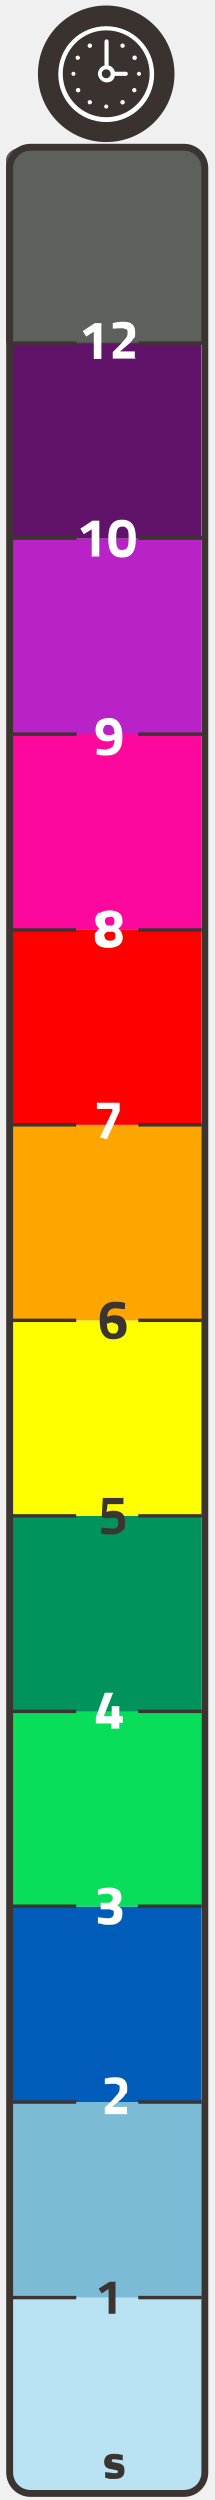
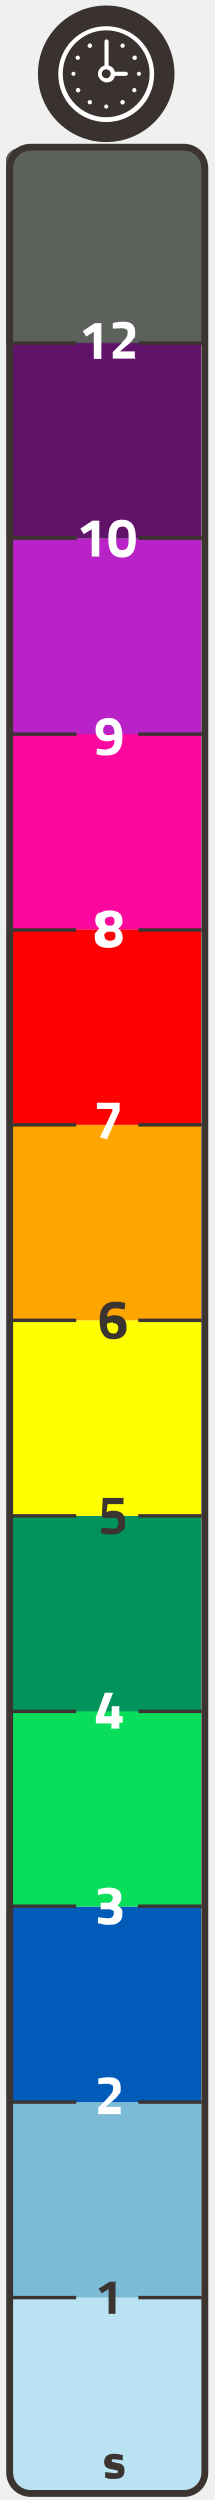
<svg xmlns="http://www.w3.org/2000/svg" version="1.1" id="Livello_1" x="0px" y="0px" width="62.3px" height="725px" viewBox="0 0 62.3 725" style="enable-background:new 0 0 62.3 725;" xml:space="preserve">
  <style type="text/css">
	.st0{fill:#B9E3F3;}
	.st1{fill:#7BBBD6;}
	.st2{fill:#005CB8;}
	.st3{fill:#09DE5B;}
	.st4{fill:#00945C;}
	.st5{fill:#FFFF00;}
	.st6{fill:#5C615C;stroke:#3C3430;stroke-width:0.2;stroke-miterlimit:9.8;}
	.st7{fill:#FFA500;}
	.st8{fill:#FF0000;}
	.st9{fill:#FD089F;}
	.st10{fill:#B922C7;}
	.st11{fill:#611269;}
	.st12{fill:#39322E;}
	.st13{fill:none;}
	.st14{enable-background:new    ;}
	.st15{fill:#3C3430;}
	.st16{fill:none;stroke:#3C3430;stroke-miterlimit:9.8;}
	.st17{fill:#FFFFFF;}
	.st18{fill:none;stroke:#3C3430;stroke-width:2;stroke-miterlimit:9.8;}
</style>
  <g>
    <path class="st0" d="M2.1,666.3h56.3v50.8c0,3.3-3.7,6-8.2,6H10.7c-4.9,0-8.8-2.8-8.8-6.4v-50.5h0.2L2.1,666.3z" />
    <rect x="2" y="609.6" class="st1" width="56.3" height="56.7" />
    <rect x="2" y="552.9" class="st2" width="56.3" height="56.7" />
    <rect x="2" y="496.2" class="st3" width="56.3" height="56.7" />
    <rect x="2" y="439.6" class="st4" width="56.3" height="56.7" />
    <rect x="2" y="382.9" class="st5" width="56.3" height="56.7" />
    <path class="st6" d="M6.9,42.7h45.7c3.2,0,5.8,1.9,5.8,4.2v52.6H1.9V46.4c0-2,2.2-3.6,5.1-3.6l0,0L6.9,42.7z" />
    <rect x="2" y="326.2" class="st7" width="56.3" height="56.7" />
    <rect x="2" y="269.5" class="st8" width="56.3" height="56.7" />
    <rect x="2" y="212.8" class="st9" width="56.3" height="56.7" />
    <rect x="2" y="156.2" class="st10" width="56.3" height="56.7" />
    <rect x="2" y="99.5" class="st11" width="56.3" height="56.7" />
  </g>
  <circle class="st12" cx="30.8" cy="21.4" r="19.8" />
  <rect x="8.8" y="679.6" class="st13" width="15.4" height="11.8" />
  <g class="st14">
    <g class="st14">
      <path class="st15" d="M35.8,713.5c-1.2-0.1-2-0.3-2.4-0.3s-0.7,0-0.9,0c0,0-0.1,0.3-0.1,0.4c0,0.1,0,0.3,0.3,0.4    c0.1,0,0.7,0.1,1.4,0.3c0.7,0,1.3,0.4,1.6,0.7c0.3,0.3,0.4,0.9,0.4,1.6c0,1.6-1,2.3-2.9,2.3c-1.9,0-1.4,0-2.3-0.3h-0.4v-1.7    c1.2,0.1,2,0.3,2.4,0.3c0.4,0,0.7,0,1,0c0.1,0,0.3-0.3,0.3-0.4c0-0.1,0-0.3-0.3-0.4c-0.1,0-0.6-0.1-1.4-0.3    c-0.9-0.1-1.3-0.3-1.7-0.6c-0.4-0.3-0.6-0.9-0.6-1.6c0-0.7,0.3-1.3,0.7-1.7c0.6-0.4,1.2-0.6,2-0.6c0.9,0,1.3,0,2.3,0.3h0.4v1.7    L35.8,713.5z" />
    </g>
  </g>
  <line class="st16" x1="3.8" y1="99.5" x2="22.2" y2="99.5" />
  <g class="st14">
    <g class="st14">
      <path class="st17" d="M29.4,93.6v10.5h-2.2v-7.9L25,97.6l-1-1.6l3.5-2.3h2L29.4,93.6z" />
      <path class="st17" d="M39.5,104h-6.8v-1.9l2.3-2.3c0.7-0.9,1.3-1.4,1.6-1.9c0.3-0.4,0.4-0.9,0.4-1.4c0-0.6,0-0.9-0.4-1    s-0.6-0.3-1.2-0.3c-0.7,0-1.4,0-2.3,0.1h-0.4v-1.6c1-0.3,2.2-0.4,3.2-0.4c2.2,0,3.3,1,3.3,3c0,2-0.1,1.4-0.6,2    c-0.3,0.6-1,1.3-1.9,2l-1.9,1.6h4.3v1.9L39.5,104z" />
    </g>
  </g>
  <path class="st18" d="M8.9,42.7h44.4c3.4,0,6.1,2.7,6.1,6.1V717c0,3.4-2.7,6.1-6.1,6.1H8.9c-3.4,0-6.1-2.7-6.1-6.1V48.8  C2.8,45.4,5.5,42.7,8.9,42.7z" />
  <g id="Clock_1_x40_2x.png">
    <path class="st17" d="M22.9,16.2c-0.3-0.2-0.7,0-0.9,0.2s0,0.7,0.2,0.9s0.7,0,0.9-0.2S23.1,16.4,22.9,16.2z M25.7,12.7   c-0.3,0.2-0.4,0.6-0.2,0.9s0.6,0.4,0.9,0.2s0.4-0.6,0.2-0.9S26,12.5,25.7,12.7z M26.4,29.1c-0.3-0.2-0.7,0-0.9,0.2   c-0.2,0.3,0,0.7,0.2,0.9s0.7,0,0.9-0.2C26.8,29.7,26.6,29.3,26.4,29.1z M35.2,13.8c0.3,0.2,0.7,0,0.9-0.2c0.2-0.3,0-0.7-0.2-0.9   c-0.3-0.2-0.7,0-0.9,0.2C34.8,13.2,35,13.6,35.2,13.8z M21.3,20.8c-0.3,0-0.6,0.3-0.6,0.6S21,22,21.3,22s0.6-0.3,0.6-0.6   S21.6,20.8,21.3,20.8z M22.3,25.6c-0.3,0.2-0.4,0.6-0.2,0.9s0.6,0.4,0.9,0.2s0.4-0.6,0.2-0.9S22.6,25.4,22.3,25.6z M39.3,25.6   c-0.3-0.2-0.7,0-0.9,0.2s0,0.7,0.2,0.9c0.3,0.2,0.7,0,0.9-0.2S39.5,25.8,39.3,25.6z M40.3,20.8c-0.3,0-0.6,0.3-0.6,0.6   S40,22,40.3,22s0.6-0.3,0.6-0.6S40.6,20.8,40.3,20.8z M30.8,7.6c-7.7,0-13.9,6.2-13.9,13.9s6.2,13.9,13.9,13.9s13.9-6.2,13.9-13.9   S38.5,7.6,30.8,7.6z M30.8,34c-7,0-12.6-5.7-12.6-12.6S23.8,8.8,30.8,8.8s12.6,5.7,12.6,12.6S37.7,34,30.8,34   C30.8,34,30.8,34,30.8,34z M38.7,16.2c-0.3,0.2-0.4,0.6-0.2,0.9s0.6,0.4,0.9,0.2s0.4-0.6,0.2-0.9S39,16,38.7,16.2z M30.8,30.3   c-0.3,0-0.6,0.3-0.6,0.6s0.3,0.6,0.6,0.6s0.6-0.3,0.6-0.6S31.1,30.3,30.8,30.3z M36.5,20.8h-3.2c-0.2-0.9-0.9-1.6-1.8-1.8v-7   c0-0.3-0.3-0.6-0.6-0.6s-0.6,0.3-0.6,0.6v7c-1.1,0.3-1.9,1.3-1.9,2.4s1.1,2.5,2.5,2.5s2.2-0.8,2.4-1.9h3.2c0.3,0,0.6-0.3,0.6-0.6   S36.8,20.8,36.5,20.8L36.5,20.8z M30.8,22.7c-0.7,0-1.3-0.6-1.3-1.3s0.6-1.3,1.3-1.3s1.3,0.6,1.3,1.3S31.5,22.7,30.8,22.7z    M35.2,29.1c-0.3,0.2-0.4,0.6-0.2,0.9s0.6,0.4,0.9,0.2s0.4-0.6,0.2-0.9S35.5,28.9,35.2,29.1z" />
  </g>
  <line class="st16" x1="40.2" y1="99.5" x2="58.6" y2="99.5" />
  <line class="st16" x1="3.7" y1="156" x2="22.2" y2="156" />
  <line class="st16" x1="40.1" y1="156" x2="58.6" y2="156" />
  <line class="st16" x1="3.7" y1="212.9" x2="22.2" y2="212.9" />
  <g class="st14">
    <g class="st14">
      <path class="st17" d="M31,217.2c1.4,0,2.2-0.9,2.2-2.6h-0.3c-0.7,0.3-1.3,0.4-1.7,0.4c-1.2,0-2-0.3-2.6-0.9    c-0.6-0.6-0.9-1.4-0.9-2.4s0.3-2,1-2.6c0.7-0.6,1.7-0.9,2.9-0.9c1.2,0,2.2,0.4,2.9,1.4c0.7,0.9,1,2.3,1,4.2s-0.4,3.2-1.2,4    c-0.7,0.9-1.9,1.3-3.3,1.3c-1.4,0-1.7,0-2.6-0.3H28l0.1-1.7c1,0.1,2,0.3,2.9,0.3L31,217.2z M31.3,213.2c0.4,0,1,0,1.6-0.3h0.3    c0-1.9-0.6-2.7-1.7-2.7s-0.9,0-1.2,0.4c-0.3,0.4-0.4,0.7-0.4,1.2c0,1,0.6,1.4,1.6,1.4L31.3,213.2z" />
    </g>
  </g>
  <line class="st16" x1="40.1" y1="212.9" x2="58.6" y2="212.9" />
  <line class="st16" x1="3.7" y1="156" x2="22.2" y2="156" />
  <line class="st16" x1="40.1" y1="156" x2="58.6" y2="156" />
  <line class="st16" x1="3.7" y1="269.7" x2="22.1" y2="269.7" />
  <g class="st14">
    <g class="st14">
      <path class="st17" d="M29.1,264.7c0.7-0.4,1.6-0.7,2.7-0.7c1.2,0,2,0.3,2.7,0.7c0.7,0.6,1,1.2,1,2.2s0,1-0.3,1.4    c-0.1,0.3-0.4,0.6-0.9,1c0.4,0.4,0.9,0.7,1,1.2c0.1,0.4,0.3,0.9,0.3,1.4c0,1-0.4,1.7-1.2,2.3c-0.7,0.4-1.7,0.7-2.9,0.7    c-2.6,0-4-1-4-2.9s0-1.2,0.3-1.6c0.3-0.4,0.6-0.7,1-1.2c-0.4-0.3-0.7-0.7-0.9-1c-0.1-0.3-0.3-0.9-0.3-1.3c0-0.9,0.3-1.6,1-2.2    L29.1,264.7z M30.3,271.4c0,0.9,0.6,1.4,1.6,1.4c1,0,1.6-0.4,1.6-1.4s-0.3-1-0.9-1.2h-1.4c-0.6,0.3-1,0.6-1,1.2H30.3z M32,265.9    c-0.4,0-0.9,0-1.2,0.3c-0.3,0.1-0.4,0.6-0.4,1s0.3,0.9,0.7,1.2h1.4c0.6-0.3,0.7-0.7,0.7-1.3c0-0.9-0.4-1.3-1.4-1.3L32,265.9z" />
    </g>
  </g>
  <line class="st16" x1="40.1" y1="269.7" x2="58.5" y2="269.7" />
  <line class="st16" x1="3.7" y1="666.3" x2="22.1" y2="666.3" />
  <g class="st14">
    <path class="st15" d="M33.5,661.5v9.5h-2v-7.2l-2,1.3l-0.9-1.4l3.2-2h1.9L33.5,661.5z" />
  </g>
  <line class="st16" x1="40.1" y1="666.3" x2="58.5" y2="666.3" />
  <line class="st16" x1="3.7" y1="609.6" x2="22.1" y2="609.6" />
  <g class="st14">
    <g class="st14">
-       <path class="st17" d="M37.2,613.1h-6.8v-1.9l2.3-2.3c0.7-0.9,1.3-1.4,1.6-1.9c0.3-0.4,0.4-0.9,0.4-1.4c0-0.6,0-0.9-0.4-1    c-0.4-0.1-0.6-0.3-1.2-0.3c-0.7,0-1.4,0-2.3,0.1h-0.4v-1.6c1-0.3,2.2-0.4,3.2-0.4c2.2,0,3.3,1,3.3,3c0,2-0.1,1.4-0.6,2    c-0.3,0.6-1,1.3-1.9,2l-1.9,1.6h4.3v1.9L37.2,613.1z" />
+       <path class="st17" d="M35.3,613.1h-6.8v-1.9l2.3-2.3c0.7-0.9,1.3-1.4,1.6-1.9c0.3-0.4,0.4-0.9,0.4-1.4c0-0.6,0-0.9-0.4-1    s-0.6-0.3-1.2-0.3c-0.7,0-1.4,0-2.3,0.1h-0.4v-1.6c1-0.3,2.2-0.4,3.2-0.4c2.2,0,3.3,1,3.3,3c0,2-0.1,1.4-0.6,2    c-0.3,0.6-1,1.3-1.9,2l-1.9,1.6H35v1.9L35.3,613.1z" />
    </g>
  </g>
  <line class="st16" x1="40.1" y1="609.6" x2="58.5" y2="609.6" />
  <line class="st16" x1="3.6" y1="552.8" x2="22.1" y2="552.8" />
  <g class="st14">
    <g class="st14">
      <path class="st17" d="M28.4,548c1-0.4,2-0.6,3.3-0.6c1.3,0,2,0.3,2.6,0.7c0.6,0.4,0.9,1.2,0.9,2.2s-0.4,1.7-1.2,2.3    c0.6,0.3,0.9,0.6,1.2,0.9c0.3,0.3,0.3,0.7,0.3,1.4c0,1.2-0.3,2-0.9,2.4c-0.6,0.6-1.4,0.9-2.7,0.9s-1.9,0-2.9-0.4h-0.6V556    c1.2,0.1,2.2,0.3,3,0.3s1.6-0.4,1.6-1.4c0-1,0-0.7-0.4-0.9s-0.6-0.3-1.2-0.3h-2.2v-1.9h2.2c0.3,0,0.7-0.1,0.9-0.4    c0.3-0.3,0.4-0.6,0.4-1c0-0.7-0.6-1.2-1.6-1.2c-1,0-1.4,0-2.3,0.3h-0.4C28.4,549.6,28.4,548,28.4,548z" />
    </g>
  </g>
  <line class="st16" x1="40" y1="552.8" x2="58.5" y2="552.8" />
  <line class="st16" x1="3.7" y1="496.3" x2="22.1" y2="496.3" />
  <g class="st14">
    <g class="st14">
      <path class="st17" d="M32.3,501.5v-1.7h-4.5V498l2.6-7.1h2.4l-2.7,6.8h2.3v-2.9h2.2v2.9h1v1.9h-1v1.7h-2.2L32.3,501.5z" />
    </g>
  </g>
  <line class="st16" x1="40.1" y1="496.3" x2="58.5" y2="496.3" />
  <line class="st16" x1="3.7" y1="439.6" x2="22.1" y2="439.6" />
  <g class="st14">
    <path class="st15" d="M35.8,434.3v1.9h-4.6l-0.3,2.3c0.7-0.3,1.3-0.4,1.9-0.4c2.3,0,3.5,1,3.5,3.2s-0.3,2.2-0.9,2.7s-1.4,1-2.6,1   c-1.2,0-1,0-1.6,0c-0.6,0-1.2-0.1-1.4-0.3h-0.6l0.3-1.7c1.3,0.1,2.3,0.3,3.2,0.3c0.9,0,0.9,0,1.2-0.4c0.3-0.3,0.4-0.7,0.4-1.2   c0-0.4,0-0.9-0.3-1.2c-0.3-0.3-0.6-0.3-1-0.3c-0.7,0-1.3,0-1.9,0.1h-0.3l-1.3-0.3l0.3-5.6h6.3L35.8,434.3z" />
  </g>
  <line class="st16" x1="40.1" y1="439.6" x2="58.5" y2="439.6" />
  <line class="st16" x1="3.7" y1="382.9" x2="22.1" y2="382.9" />
  <g class="st14">
    <path class="st15" d="M36.1,379.7c-1-0.1-2-0.3-2.7-0.3c-1.4,0-2.3,0.9-2.3,2.4h0.3c0.7-0.3,1.3-0.4,1.7-0.4c1.2,0,2.2,0.3,2.7,0.9   c0.6,0.6,0.9,1.4,0.9,2.6s-0.3,2-1,2.6c-0.7,0.6-1.7,0.9-2.9,0.9c-1.2,0-2.3-0.4-2.9-1.4c-0.7-0.9-1-2.3-1-4.2s0.4-3.2,1.2-4   c0.7-0.9,1.9-1.3,3.2-1.3c1.3,0,1.7,0,2.6,0.3h0.4l-0.1,1.7L36.1,379.7z M32.9,383.5c-0.4,0-1,0-1.6,0.3H31c0,1.9,0.6,2.9,1.7,2.9   c1.2,0,0.9,0,1.2-0.4c0.3-0.4,0.4-0.7,0.4-1.2c0-1-0.6-1.4-1.6-1.4L32.9,383.5z" />
  </g>
  <line class="st16" x1="40.1" y1="382.9" x2="58.5" y2="382.9" />
  <line class="st16" x1="3.7" y1="326.2" x2="22.1" y2="326.2" />
  <g class="st14">
    <g class="st14">
      <path class="st17" d="M28.1,321.8v-2h6.6v2.4l-3.7,8.2l-2-0.6l3.6-7.6v-0.6h-4.5L28.1,321.8z" />
    </g>
  </g>
  <line class="st16" x1="40.1" y1="326.2" x2="58.5" y2="326.2" />
  <g class="st14">
    <g class="st14">
      <path class="st17" d="M28.8,150.9v10.5h-2.2v-7.9l-2.3,1.4l-1-1.6l3.5-2.3h2L28.8,150.9z" />
      <path class="st17" d="M32.4,152c0.7-0.9,1.7-1.3,3-1.3s2.3,0.4,3,1.3c0.7,0.9,1,2.3,1,4.2s-0.3,3.3-1,4.2c-0.7,0.9-1.7,1.3-3,1.3    s-2.3-0.4-3-1.3c-0.7-0.9-1-2.2-1-4.2S31.7,152.9,32.4,152z M37.3,156.1c0-1.3,0-2.2-0.4-2.7s-0.7-0.7-1.4-0.7    c-0.7,0-1.2,0.3-1.4,0.7c-0.3,0.6-0.4,1.4-0.4,2.7s0,2.2,0.4,2.7c0.3,0.6,0.7,0.7,1.4,0.7c0.7,0,1.2-0.3,1.4-0.7    C37.2,158.4,37.3,157.4,37.3,156.1z" />
    </g>
  </g>
</svg>
